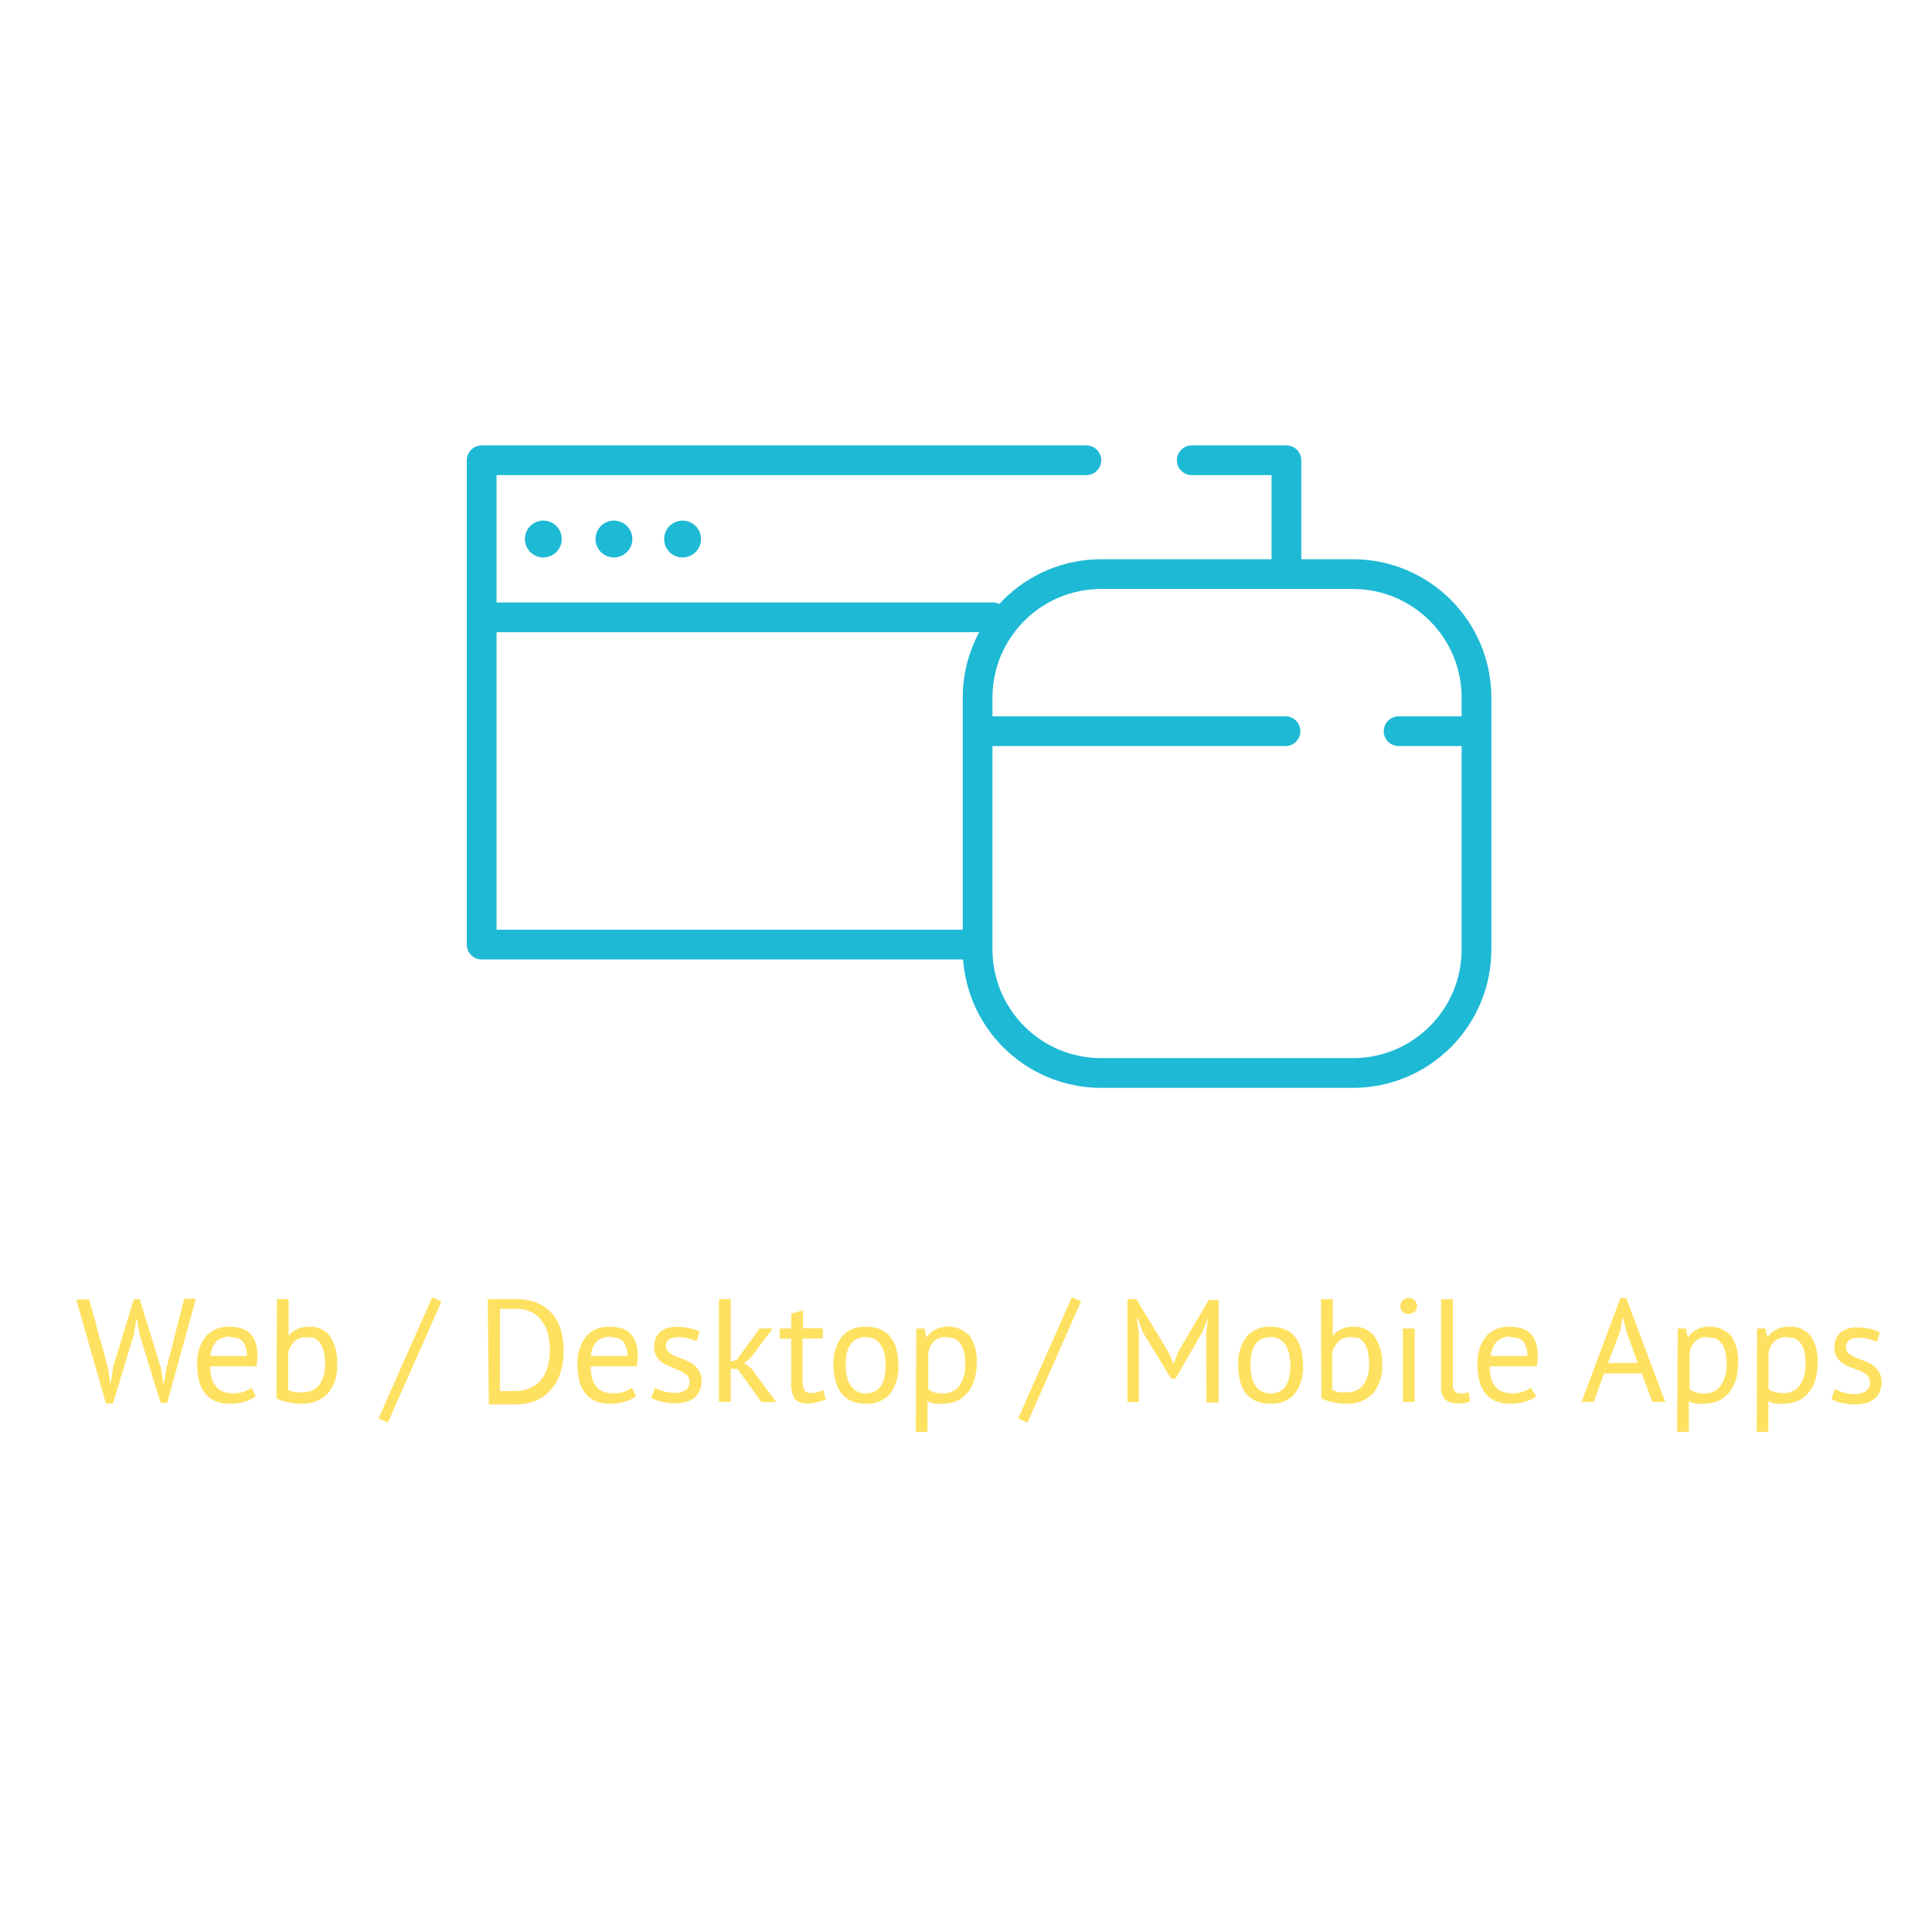
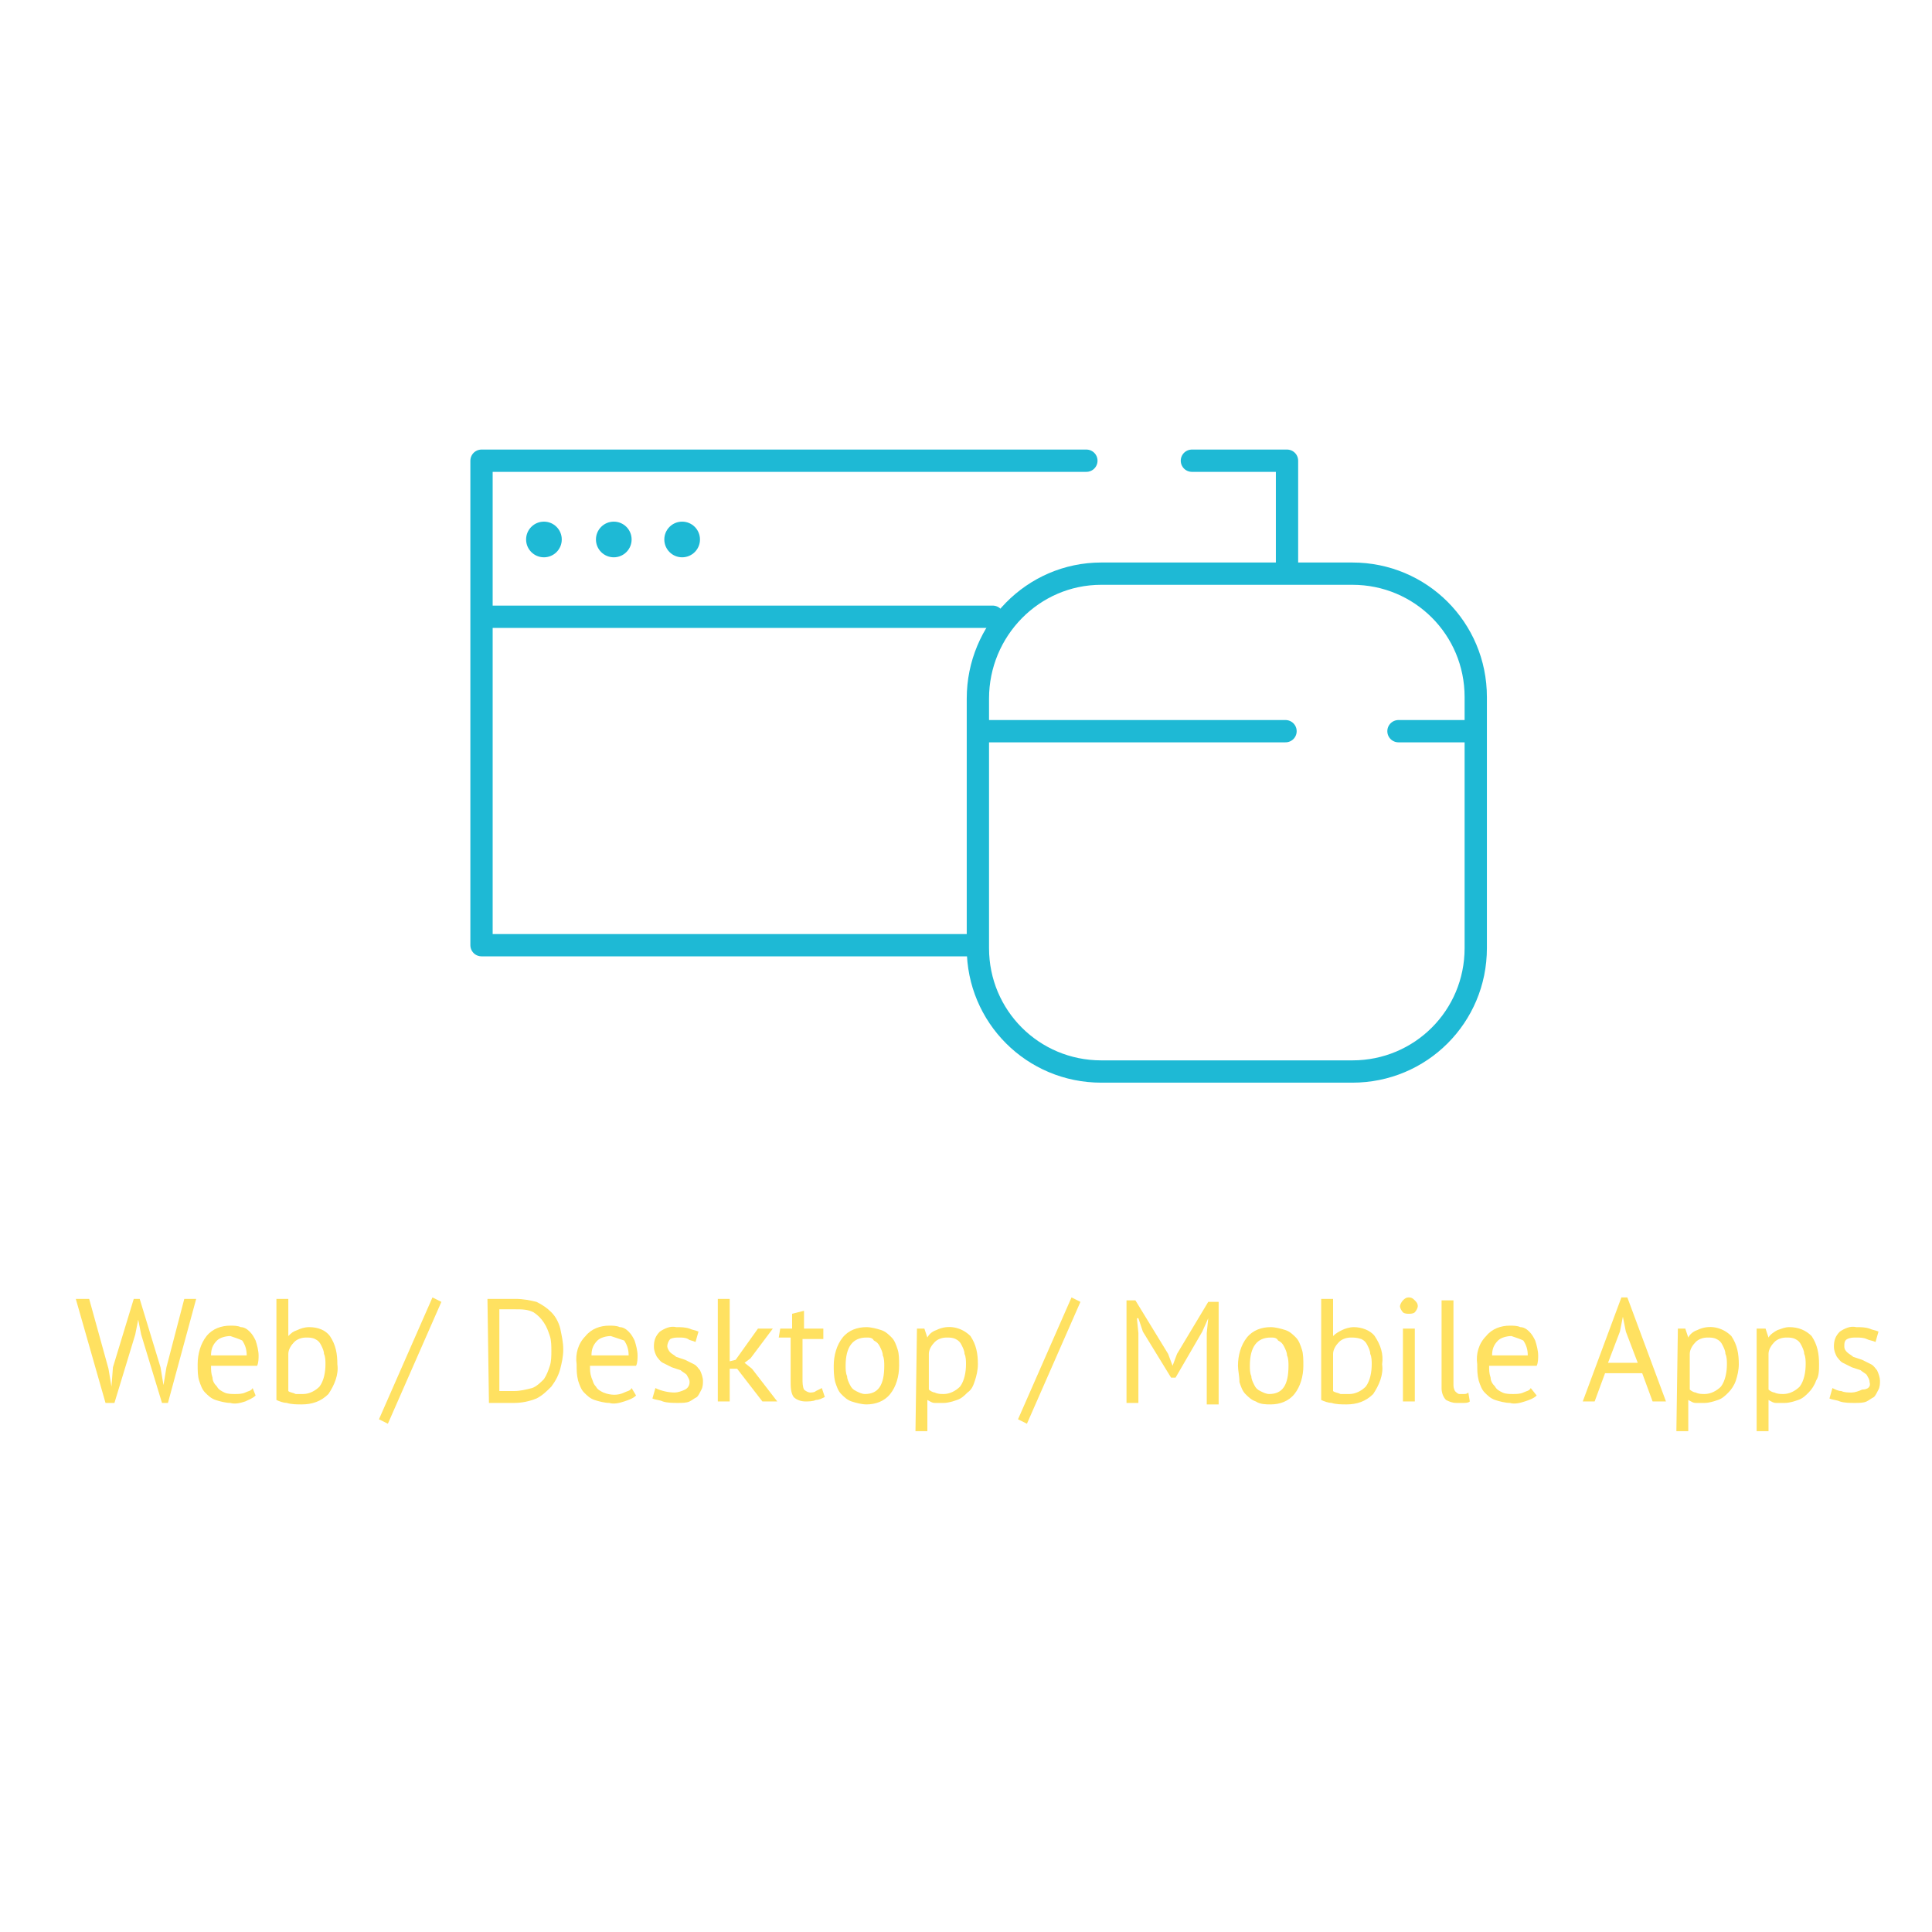
- <svg xmlns="http://www.w3.org/2000/svg" viewBox="0 0 130 130">
-   <defs>
-     <style>.a{fill:#ffe161;}.b{fill:none;stroke:#1eb9d5;stroke-linecap:round;stroke-linejoin:round;stroke-width:2px;}.c{fill:#1eb9d5;}</style>
-   </defs>
-   <path class="a" d="M7.27,92.05l.16,1.15h0L7.61,92,9,87.42h.4l1.43,4.63L11,93.2h0L11.22,92l1.17-4.61h.79l-1.93,7H10.8L9.4,89.81l-.18-1H9.17L9,89.82l-1.4,4.62H7.13l-2-7H6Z" />
-   <path class="a" d="M17.21,93.94a2.05,2.05,0,0,1-.74.37,3,3,0,0,1-1,.14,2.48,2.48,0,0,1-1-.18,1.85,1.85,0,0,1-.68-.52,2.15,2.15,0,0,1-.39-.82,3.92,3.92,0,0,1-.13-1.07,2.91,2.91,0,0,1,.56-1.92,2,2,0,0,1,1.61-.67,3.16,3.16,0,0,1,.68.08,1.5,1.5,0,0,1,.6.28,1.42,1.42,0,0,1,.43.59,2.53,2.53,0,0,1,.17,1,4.76,4.76,0,0,1-.06.72H14.15a3,3,0,0,0,.09.77,1.39,1.39,0,0,0,.28.57,1.09,1.09,0,0,0,.48.36,2,2,0,0,0,.74.12,2,2,0,0,0,.67-.12,1.6,1.6,0,0,0,.51-.27Zm-1.7-4a1.37,1.37,0,0,0-.93.3,1.6,1.6,0,0,0-.42,1h2.45a1.52,1.52,0,0,0-.29-1A1.06,1.06,0,0,0,15.51,90Z" />
-   <path class="a" d="M18.63,87.42h.79v2.46h0a1.59,1.59,0,0,1,.57-.45,2,2,0,0,1,.77-.16,1.72,1.72,0,0,1,1.44.62,3.06,3.06,0,0,1,.48,1.89,2.78,2.78,0,0,1-.63,2,2.34,2.34,0,0,1-1.78.67,3.94,3.94,0,0,1-1-.12,2.36,2.36,0,0,1-.67-.25Zm2,2.55a1.17,1.17,0,0,0-.8.27,1.65,1.65,0,0,0-.44.78v2.49a1.32,1.32,0,0,0,.45.17,3.31,3.31,0,0,0,.55,0,1.36,1.36,0,0,0,1.08-.47,2.33,2.33,0,0,0,.4-1.49,4.18,4.18,0,0,0-.07-.72,1.83,1.83,0,0,0-.22-.57,1.15,1.15,0,0,0-.38-.38A1.09,1.09,0,0,0,20.66,90Z" />
-   <path class="a" d="M29.08,87.3l.63.27L26.1,95.72l-.63-.28Z" />
-   <path class="a" d="M32.82,87.42l.42,0,.48,0h1a3.66,3.66,0,0,1,1.43.25,2.77,2.77,0,0,1,1,.72,3.06,3.06,0,0,1,.59,1.1,5.24,5.24,0,0,1,.19,1.42,4.62,4.62,0,0,1-.19,1.34,3.18,3.18,0,0,1-.57,1.15,3,3,0,0,1-1,.8,3.54,3.54,0,0,1-1.53.3h-.41l-.52,0-.5,0a1.17,1.17,0,0,1-.32,0Zm1.87.65H34.1l-.27,0-.19,0v5.53l.19,0h.76a2.55,2.55,0,0,0,1.16-.24,2,2,0,0,0,.75-.63,2.63,2.63,0,0,0,.4-.92A4.81,4.81,0,0,0,37,90.83a4.67,4.67,0,0,0-.11-1,2.48,2.48,0,0,0-.38-.88,1.94,1.94,0,0,0-.71-.65A2.28,2.28,0,0,0,34.69,88.07Z" />
-   <path class="a" d="M42.81,93.94a2.19,2.19,0,0,1-.75.37,3,3,0,0,1-1,.14,2.45,2.45,0,0,1-1-.18,1.77,1.77,0,0,1-.68-.52,2.33,2.33,0,0,1-.4-.82,4.38,4.38,0,0,1-.12-1.07,2.86,2.86,0,0,1,.56-1.92,2,2,0,0,1,1.61-.67,3.07,3.07,0,0,1,.67.08,1.39,1.39,0,0,1,.6.28,1.43,1.43,0,0,1,.44.59,2.53,2.53,0,0,1,.17,1,4.76,4.76,0,0,1-.06.72H39.75a3.5,3.5,0,0,0,.08.77,1.52,1.52,0,0,0,.28.57,1.18,1.18,0,0,0,.49.36,2.13,2.13,0,0,0,1.41,0,1.53,1.53,0,0,0,.5-.27Zm-1.7-4a1.37,1.37,0,0,0-.93.3,1.51,1.51,0,0,0-.42,1h2.45a1.52,1.52,0,0,0-.29-1A1.06,1.06,0,0,0,41.11,90Z" />
-   <path class="a" d="M46.4,93a.59.59,0,0,0-.18-.46,1.53,1.53,0,0,0-.44-.29L45.21,92a2.8,2.8,0,0,1-.58-.27,1.6,1.6,0,0,1-.44-.42,1.18,1.18,0,0,1-.17-.69,1.25,1.25,0,0,1,.4-1,1.69,1.69,0,0,1,1.13-.34,3.7,3.7,0,0,1,.89.1,3.09,3.09,0,0,1,.63.22l-.19.65a3.48,3.48,0,0,0-.55-.19,2.49,2.49,0,0,0-.68-.08,1.17,1.17,0,0,0-.64.14.59.59,0,0,0-.2.52A.51.51,0,0,0,45,91a2.56,2.56,0,0,0,.44.26l.58.22a2.75,2.75,0,0,1,.57.28,1.71,1.71,0,0,1,.44.45,1.3,1.3,0,0,1,.18.72,1.63,1.63,0,0,1-.11.59,1.13,1.13,0,0,1-.32.48,1.56,1.56,0,0,1-.54.31,2.37,2.37,0,0,1-.75.11,3.33,3.33,0,0,1-1-.11,2.76,2.76,0,0,1-.66-.25l.23-.68a3,3,0,0,0,1.34.35,1.34,1.34,0,0,0,.7-.17A.65.65,0,0,0,46.4,93Z" />
-   <path class="a" d="M49.63,92.11h-.46v2.22h-.79V87.42h.79v4.21l.41-.14,1.53-2.1H52l-1.51,2-.41.33.5.39,1.65,2.23h-1Z" />
-   <path class="a" d="M52.46,89.39h.78v-1l.79-.22v1.2h1.34v.69H54v2.74a1.6,1.6,0,0,0,.12.73.49.49,0,0,0,.44.21,1.69,1.69,0,0,0,.43-.05l.4-.15.18.61a3.14,3.14,0,0,1-.59.2,2.44,2.44,0,0,1-.68.08,1,1,0,0,1-.85-.34A2.06,2.06,0,0,1,53.24,93V90.08h-.78Z" />
-   <path class="a" d="M56.08,91.86a3,3,0,0,1,.56-1.92,2,2,0,0,1,1.61-.67,2.35,2.35,0,0,1,1,.19,1.75,1.75,0,0,1,.68.52,2.31,2.31,0,0,1,.39.82,3.9,3.9,0,0,1,.13,1.06,3,3,0,0,1-.56,1.93,2,2,0,0,1-1.6.66,2.43,2.43,0,0,1-1-.18,1.73,1.73,0,0,1-.67-.52,2.33,2.33,0,0,1-.4-.82A4,4,0,0,1,56.08,91.86Zm.82,0a3.38,3.38,0,0,0,.08.72,1.76,1.76,0,0,0,.23.61,1.15,1.15,0,0,0,.41.41,1.14,1.14,0,0,0,.63.16c.89,0,1.34-.63,1.34-1.9a3.48,3.48,0,0,0-.07-.73,1.8,1.8,0,0,0-.24-.6,1.15,1.15,0,0,0-.41-.41,1.21,1.21,0,0,0-.62-.15Q56.9,90,56.9,91.86Z" />
-   <path class="a" d="M61.66,89.39h.54l.15.6h0a1.44,1.44,0,0,1,.59-.53,2,2,0,0,1,2.29.4,2.93,2.93,0,0,1,.49,1.9,3.62,3.62,0,0,1-.17,1.13,2.28,2.28,0,0,1-.46.84,2,2,0,0,1-.71.54,2.35,2.35,0,0,1-.94.18,2.91,2.91,0,0,1-.57,0,1.8,1.8,0,0,1-.46-.16v2.06h-.79Zm2,.58a1.11,1.11,0,0,0-.79.26,1.42,1.42,0,0,0-.41.79v2.45a1.11,1.11,0,0,0,.4.22,2,2,0,0,0,.6.07,1.32,1.32,0,0,0,1.09-.51,2.44,2.44,0,0,0,.4-1.5,4,4,0,0,0-.07-.73,1.68,1.68,0,0,0-.22-.56,1.18,1.18,0,0,0-.4-.37A1.34,1.34,0,0,0,63.65,90Z" />
-   <path class="a" d="M72.12,87.3l.62.27-3.6,8.15-.63-.28Z" />
-   <path class="a" d="M81.17,89.69l.1-1h0l-.37.95-1.8,3.12H78.8l-1.91-3.13-.35-.94h-.05l.14,1v4.65h-.77V87.42h.61L78.63,91l.33.77h0l.31-.79,2.06-3.51H82v6.91h-.82Z" />
-   <path class="a" d="M83.32,91.86a2.89,2.89,0,0,1,.56-1.92,2,2,0,0,1,1.6-.67,2.43,2.43,0,0,1,1,.19,1.65,1.65,0,0,1,.67.52,2.33,2.33,0,0,1,.4.82,4.33,4.33,0,0,1,.13,1.06,3,3,0,0,1-.56,1.93,2,2,0,0,1-1.61.66,2.35,2.35,0,0,1-1-.18,1.85,1.85,0,0,1-.68-.52,2.15,2.15,0,0,1-.39-.82A4,4,0,0,1,83.32,91.86Zm.82,0a3.38,3.38,0,0,0,.07.72,2,2,0,0,0,.23.61,1.27,1.27,0,0,0,.42.41,1.12,1.12,0,0,0,.62.16c.9,0,1.35-.63,1.35-1.9a3.47,3.47,0,0,0-.08-.73,1.79,1.79,0,0,0-.23-.6,1.24,1.24,0,0,0-.41-.41,1.25,1.25,0,0,0-.63-.15C84.59,90,84.14,90.59,84.14,91.86Z" />
-   <path class="a" d="M88.89,87.42h.79v2.46h0a1.62,1.62,0,0,1,.58-.45,1.93,1.93,0,0,1,.77-.16,1.7,1.7,0,0,1,1.43.62A3.06,3.06,0,0,1,93,91.78a2.78,2.78,0,0,1-.63,2,2.31,2.31,0,0,1-1.78.67,3.86,3.86,0,0,1-1-.12,2.45,2.45,0,0,1-.68-.25Zm2,2.55a1.16,1.16,0,0,0-.8.27,1.58,1.58,0,0,0-.45.78v2.49a1.47,1.47,0,0,0,.46.17,3.21,3.21,0,0,0,.55,0,1.33,1.33,0,0,0,1.07-.47,2.27,2.27,0,0,0,.4-1.49,3.38,3.38,0,0,0-.07-.72,1.61,1.61,0,0,0-.21-.57,1.25,1.25,0,0,0-.38-.38A1.14,1.14,0,0,0,90.93,90Z" />
-   <path class="a" d="M94.23,87.89a.56.56,0,0,1,.15-.39.5.5,0,0,1,.39-.16.56.56,0,0,1,.41.16.54.54,0,0,1,.17.39.5.5,0,0,1-.17.38.64.64,0,0,1-.41.14.56.56,0,0,1-.39-.14A.52.52,0,0,1,94.23,87.89Zm.17,1.5h.79v4.94H94.4Z" />
-   <path class="a" d="M97.76,93.12a.86.86,0,0,0,.11.49.42.42,0,0,0,.34.15l.28,0a1.17,1.17,0,0,0,.33-.09l.09.62a1.28,1.28,0,0,1-.44.13,2.32,2.32,0,0,1-.49,0,1.06,1.06,0,0,1-.73-.25,1.09,1.09,0,0,1-.28-.85V87.42h.79Z" />
-   <path class="a" d="M103.37,93.94a2.19,2.19,0,0,1-.75.37,3,3,0,0,1-1,.14,2.45,2.45,0,0,1-1-.18,1.77,1.77,0,0,1-.68-.52,2.33,2.33,0,0,1-.4-.82,4.38,4.38,0,0,1-.12-1.07,2.86,2.86,0,0,1,.56-1.92,2,2,0,0,1,1.61-.67,3.07,3.07,0,0,1,.67.08,1.39,1.39,0,0,1,.6.28,1.43,1.43,0,0,1,.44.59,2.53,2.53,0,0,1,.17,1,4.76,4.76,0,0,1-.06.72h-3.17a3,3,0,0,0,.09.77,1.37,1.37,0,0,0,.27.57,1.18,1.18,0,0,0,.49.36,2,2,0,0,0,.74.12,2,2,0,0,0,.67-.12,1.53,1.53,0,0,0,.5-.27Zm-1.7-4a1.37,1.37,0,0,0-.93.3,1.51,1.51,0,0,0-.42,1h2.45a1.52,1.52,0,0,0-.29-1A1.06,1.06,0,0,0,101.67,90Z" />
-   <path class="a" d="M110.47,92.42h-2.54l-.69,1.91h-.82l2.62-7h.38l2.63,7h-.87Zm-2.27-.71h2l-.76-2.11-.25-1h0L109,89.62Z" />
-   <path class="a" d="M112.89,89.39h.54l.15.6h0a1.5,1.5,0,0,1,.59-.53,2,2,0,0,1,2.29.4,2.93,2.93,0,0,1,.49,1.9,4,4,0,0,1-.16,1.13,2.6,2.6,0,0,1-.46.84,2.13,2.13,0,0,1-.72.54,2.34,2.34,0,0,1-.93.18,3,3,0,0,1-.58,0,2,2,0,0,1-.46-.16v2.06h-.79Zm2,.58a1.11,1.11,0,0,0-.79.26,1.42,1.42,0,0,0-.41.79v2.45a1.2,1.2,0,0,0,.4.22,2,2,0,0,0,.61.07,1.31,1.31,0,0,0,1.08-.51,2.44,2.44,0,0,0,.4-1.5,4,4,0,0,0-.07-.73,1.68,1.68,0,0,0-.22-.56,1.18,1.18,0,0,0-.4-.37A1.34,1.34,0,0,0,114.88,90Z" />
-   <path class="a" d="M118.23,89.39h.55l.15.6h0a1.57,1.57,0,0,1,.59-.53,1.85,1.85,0,0,1,.83-.19,1.79,1.79,0,0,1,1.47.59,3,3,0,0,1,.48,1.9,3.63,3.63,0,0,1-.16,1.13,2.43,2.43,0,0,1-.46.84,2.1,2.1,0,0,1-.71.54,2.39,2.39,0,0,1-.94.18,3.09,3.09,0,0,1-.58,0,2.11,2.11,0,0,1-.46-.16v2.06h-.79Zm2,.58a1.14,1.14,0,0,0-.8.26A1.48,1.48,0,0,0,119,91v2.45a1.25,1.25,0,0,0,.41.22,2,2,0,0,0,.6.07,1.28,1.28,0,0,0,1.08-.51,2.37,2.37,0,0,0,.4-1.5,4.07,4.07,0,0,0-.06-.73,1.5,1.5,0,0,0-.23-.56,1.06,1.06,0,0,0-.39-.37A1.34,1.34,0,0,0,120.23,90Z" />
-   <path class="a" d="M125.82,93a.59.59,0,0,0-.18-.46,1.53,1.53,0,0,0-.44-.29l-.58-.21a3,3,0,0,1-.57-.27,1.6,1.6,0,0,1-.44-.42,1.18,1.18,0,0,1-.18-.69,1.26,1.26,0,0,1,.41-1,1.67,1.67,0,0,1,1.12-.34,3.73,3.73,0,0,1,.9.1,3.09,3.09,0,0,1,.63.22l-.19.65a3.87,3.87,0,0,0-.55-.19,2.51,2.51,0,0,0-.69-.08,1.13,1.13,0,0,0-.63.14.59.59,0,0,0-.21.52.49.49,0,0,0,.18.4,2.56,2.56,0,0,0,.44.26l.57.22a2.83,2.83,0,0,1,.58.28,1.71,1.71,0,0,1,.44.45,1.3,1.3,0,0,1,.18.72,1.63,1.63,0,0,1-.11.59,1.13,1.13,0,0,1-.32.48,1.56,1.56,0,0,1-.54.31,2.37,2.37,0,0,1-.75.11,3.33,3.33,0,0,1-1-.11,2.61,2.61,0,0,1-.66-.25l.23-.68a2.48,2.48,0,0,0,.6.24,2.65,2.65,0,0,0,.74.11,1.37,1.37,0,0,0,.7-.17A.65.65,0,0,0,125.82,93Z" />
-   <line class="b" x1="94.11" y1="49.2" x2="99.16" y2="49.2" />
-   <line class="b" x1="66.49" y1="49.2" x2="86.5" y2="49.2" />
-   <line class="b" x1="32.71" y1="41.54" x2="66.81" y2="41.54" />
-   <rect class="b" x="65.78" y="38.63" width="33.57" height="33.57" rx="8.32" />
-   <polyline class="b" points="80.19 30.97 86.56 30.97 86.56 38.34" />
-   <polyline class="b" points="65.37 63.56 32.41 63.56 32.41 30.97 73.1 30.97" />
-   <circle class="c" cx="36.56" cy="36.27" r="1.24" />
-   <circle class="c" cx="41.31" cy="36.27" r="1.24" />
-   <circle class="c" cx="45.93" cy="36.27" r="1.24" />
+ <svg xmlns="http://www.w3.org/2000/svg" version="1.1" id="Layer_1" x="0px" y="0px" viewBox="0 0 130 130" style="enable-background:new 0 0 130 130;" xml:space="preserve">
+   <style type="text/css">
+ 	.st0{fill:#FFE161;}
+ 	.st1{fill:none;stroke:#1EB9D5;stroke-width:1.5;stroke-linecap:round;stroke-linejoin:round;}
+ 	.st2{fill:#1EB9D5;}
+ </style>
+   <path class="st0" d="M7.3,92.1l0.2,1.2l0,0L7.6,92L9,87.4h0.4l1.4,4.6l0.2,1.2l0,0l0.2-1.2l1.2-4.6h0.8l-1.9,7h-0.4l-1.4-4.6l-0.2-1  h0l-0.2,1l-1.4,4.6H7.1l-2-7H6L7.3,92.1z" />
+   <path class="st0" d="M17.2,93.9c-0.2,0.2-0.5,0.3-0.7,0.4c-0.3,0.1-0.7,0.2-1,0.1c-0.3,0-0.7-0.1-1-0.2c-0.3-0.1-0.5-0.3-0.7-0.5  c-0.2-0.2-0.3-0.5-0.4-0.8c-0.1-0.3-0.1-0.7-0.1-1.1c0-0.7,0.2-1.4,0.6-1.9c0.4-0.5,1-0.7,1.6-0.7c0.2,0,0.5,0,0.7,0.1  c0.2,0,0.4,0.1,0.6,0.3c0.2,0.2,0.3,0.4,0.4,0.6c0.1,0.3,0.2,0.7,0.2,1c0,0.2,0,0.5-0.1,0.7h-3.1c0,0.3,0,0.5,0.1,0.8  c0,0.2,0.1,0.4,0.3,0.6c0.1,0.2,0.3,0.3,0.5,0.4c0.2,0.1,0.5,0.1,0.7,0.1c0.2,0,0.5,0,0.7-0.1c0.2-0.1,0.4-0.1,0.5-0.3L17.2,93.9z   M15.5,89.9c-0.3,0-0.7,0.1-0.9,0.3c-0.3,0.3-0.4,0.6-0.4,1h2.4c0-0.4-0.1-0.7-0.3-1C16.1,90.1,15.8,90,15.5,89.9L15.5,89.9z" />
+   <path class="st0" d="M18.6,87.4h0.8v2.5l0,0c0.2-0.2,0.3-0.3,0.6-0.4c0.2-0.1,0.5-0.2,0.8-0.2c0.6,0,1.1,0.2,1.4,0.6  c0.4,0.6,0.5,1.2,0.5,1.9c0.1,0.7-0.2,1.4-0.6,2c-0.5,0.5-1.1,0.7-1.8,0.7c-0.3,0-0.7,0-1-0.1c-0.2,0-0.5-0.1-0.7-0.2L18.6,87.4z   M20.6,90c-0.3,0-0.6,0.1-0.8,0.3c-0.2,0.2-0.4,0.5-0.4,0.8v2.5c0.1,0.1,0.3,0.1,0.5,0.2c0.2,0,0.4,0,0.5,0c0.4,0,0.8-0.2,1.1-0.5  c0.3-0.4,0.4-1,0.4-1.5c0-0.2,0-0.5-0.1-0.7c0-0.2-0.1-0.4-0.2-0.6c-0.1-0.2-0.2-0.3-0.4-0.4C21,90,20.8,90,20.6,90L20.6,90z" />
+   <path class="st0" d="M29.1,87.3l0.6,0.3l-3.6,8.2l-0.6-0.3L29.1,87.3z" />
+   <path class="st0" d="M32.8,87.4h0.4h0.5h1c0.5,0,1,0.1,1.4,0.2c0.4,0.2,0.7,0.4,1,0.7c0.3,0.3,0.5,0.7,0.6,1.1  c0.1,0.5,0.2,0.9,0.2,1.4c0,0.5-0.1,0.9-0.2,1.3c-0.1,0.4-0.3,0.8-0.6,1.2c-0.3,0.3-0.6,0.6-1,0.8c-0.5,0.2-1,0.3-1.5,0.3h-0.4h-0.5  h-0.5c-0.1,0-0.2,0-0.3,0L32.8,87.4z M34.7,88.1h-0.6h-0.3h-0.2v5.5h0.2h0.8c0.4,0,0.8-0.1,1.2-0.2c0.3-0.1,0.6-0.4,0.8-0.6  c0.2-0.3,0.3-0.6,0.4-0.9c0.1-0.3,0.1-0.7,0.1-1c0-0.3,0-0.7-0.1-1c-0.1-0.3-0.2-0.6-0.4-0.9c-0.2-0.3-0.4-0.5-0.7-0.7  C35.5,88.1,35.1,88.1,34.7,88.1z" />
+   <path class="st0" d="M42.8,93.9c-0.2,0.2-0.5,0.3-0.8,0.4c-0.3,0.1-0.7,0.2-1,0.1c-0.3,0-0.7-0.1-1-0.2c-0.3-0.1-0.5-0.3-0.7-0.5  c-0.2-0.2-0.3-0.5-0.4-0.8c-0.1-0.4-0.1-0.7-0.1-1.1c-0.1-0.7,0.1-1.4,0.6-1.9c0.4-0.5,1-0.7,1.6-0.7c0.2,0,0.5,0,0.7,0.1  c0.2,0,0.4,0.1,0.6,0.3c0.2,0.2,0.3,0.4,0.4,0.6c0.1,0.3,0.2,0.7,0.2,1c0,0.2,0,0.5-0.1,0.7h-3.1c0,0.3,0,0.5,0.1,0.8  c0.1,0.2,0.1,0.4,0.3,0.6c0.1,0.2,0.3,0.3,0.5,0.4c0.5,0.2,1,0.2,1.4,0c0.2-0.1,0.4-0.1,0.5-0.3L42.8,93.9z M41.1,89.9  c-0.3,0-0.7,0.1-0.9,0.3c-0.3,0.3-0.4,0.6-0.4,1h2.5c0-0.4-0.1-0.7-0.3-1C41.7,90.1,41.4,90,41.1,89.9L41.1,89.9z" />
+   <path class="st0" d="M46.4,93c0-0.2-0.1-0.3-0.2-0.5c-0.1-0.1-0.3-0.2-0.4-0.3L45.2,92c-0.2-0.1-0.4-0.2-0.6-0.3  c-0.2-0.1-0.3-0.3-0.4-0.4c-0.1-0.2-0.2-0.4-0.2-0.7c0-0.4,0.1-0.7,0.4-1c0.3-0.2,0.7-0.4,1.1-0.3c0.3,0,0.6,0,0.9,0.1  c0.2,0.1,0.4,0.1,0.6,0.2l-0.2,0.7c-0.2-0.1-0.4-0.1-0.5-0.2C46.1,90,45.9,90,45.7,90c-0.2,0-0.4,0-0.6,0.1  c-0.1,0.1-0.2,0.3-0.2,0.5c0,0.1,0.1,0.3,0.2,0.4c0.1,0.1,0.3,0.2,0.4,0.3l0.6,0.2c0.2,0.1,0.4,0.2,0.6,0.3c0.2,0.1,0.3,0.3,0.4,0.4  c0.1,0.2,0.2,0.5,0.2,0.7c0,0.2,0,0.4-0.1,0.6c-0.1,0.2-0.2,0.4-0.3,0.5c-0.2,0.1-0.3,0.2-0.5,0.3c-0.2,0.1-0.5,0.1-0.8,0.1  c-0.3,0-0.7,0-1-0.1c-0.2-0.1-0.5-0.1-0.7-0.2l0.2-0.7c0.4,0.2,0.9,0.3,1.3,0.3c0.2,0,0.5-0.1,0.7-0.2C46.3,93.4,46.4,93.2,46.4,93z  " />
+   <path class="st0" d="M49.6,92.1h-0.5v2.2h-0.8v-6.9h0.8v4.2l0.4-0.1l1.5-2.1H52l-1.5,2l-0.4,0.3l0.5,0.4l1.7,2.2h-1L49.6,92.1z" />
+   <path class="st0" d="M52.5,89.4h0.8v-1l0.8-0.2v1.2h1.3v0.7H54v2.7c0,0.2,0,0.5,0.1,0.7c0.1,0.1,0.3,0.2,0.4,0.2  c0.1,0,0.3,0,0.4-0.1l0.4-0.2l0.2,0.6c-0.2,0.1-0.4,0.2-0.6,0.2c-0.2,0.1-0.5,0.1-0.7,0.1c-0.3,0-0.6-0.1-0.8-0.3  c-0.2-0.3-0.2-0.7-0.2-1.1v-2.9h-0.8L52.5,89.4z" />
+   <path class="st0" d="M56.1,91.9c0-0.7,0.2-1.4,0.6-1.9c0.4-0.5,1-0.7,1.6-0.7c0.3,0,0.7,0.1,1,0.2c0.3,0.1,0.5,0.3,0.7,0.5  c0.2,0.2,0.3,0.5,0.4,0.8c0.1,0.3,0.1,0.7,0.1,1.1c0,0.7-0.2,1.4-0.6,1.9c-0.4,0.5-1,0.7-1.6,0.7c-0.3,0-0.7-0.1-1-0.2  c-0.3-0.1-0.5-0.3-0.7-0.5c-0.2-0.2-0.3-0.5-0.4-0.8C56.1,92.6,56.1,92.2,56.1,91.9z M56.9,91.9c0,0.2,0,0.5,0.1,0.7  c0,0.2,0.1,0.4,0.2,0.6c0.1,0.2,0.2,0.3,0.4,0.4c0.2,0.1,0.4,0.2,0.6,0.2c0.9,0,1.3-0.6,1.3-1.9c0-0.2,0-0.5-0.1-0.7  c0-0.2-0.1-0.4-0.2-0.6c-0.1-0.2-0.2-0.3-0.4-0.4C58.7,90,58.5,90,58.3,90C57.4,90,56.9,90.6,56.9,91.9z" />
+   <path class="st0" d="M61.7,89.4h0.5l0.2,0.6l0,0c0.1-0.2,0.3-0.4,0.6-0.5c0.8-0.4,1.7-0.2,2.3,0.4c0.4,0.6,0.5,1.2,0.5,1.9  c0,0.4-0.1,0.8-0.2,1.1c-0.1,0.3-0.2,0.6-0.5,0.8c-0.2,0.2-0.4,0.4-0.7,0.5c-0.3,0.1-0.6,0.2-0.9,0.2c-0.2,0-0.4,0-0.6,0  c-0.2,0-0.3-0.1-0.5-0.2v2.1h-0.8L61.7,89.4z M63.7,90c-0.3,0-0.6,0.1-0.8,0.3c-0.2,0.2-0.4,0.5-0.4,0.8v2.4  c0.1,0.1,0.3,0.2,0.4,0.2c0.2,0.1,0.4,0.1,0.6,0.1c0.4,0,0.8-0.2,1.1-0.5c0.3-0.4,0.4-1,0.4-1.5c0-0.2,0-0.5-0.1-0.7  c0-0.2-0.1-0.4-0.2-0.6c-0.1-0.2-0.2-0.3-0.4-0.4C64.1,90,63.9,90,63.7,90L63.7,90z" />
+   <path class="st0" d="M72.1,87.3l0.6,0.3l-3.6,8.2l-0.6-0.3L72.1,87.3z" />
+   <path class="st0" d="M81.2,89.7l0.1-1l0,0l-0.4,0.9l-1.8,3.1h-0.3l-1.9-3.1l-0.3-0.9h-0.1l0.1,1v4.7h-0.8v-6.9h0.6l2.2,3.6l0.3,0.8  l0,0l0.3-0.8l2.1-3.5H82v6.9h-0.8L81.2,89.7z" />
+   <path class="st0" d="M83.3,91.9c0-0.7,0.2-1.4,0.6-1.9c0.4-0.5,1-0.7,1.6-0.7c0.3,0,0.7,0.1,1,0.2c0.3,0.1,0.5,0.3,0.7,0.5  c0.2,0.2,0.3,0.5,0.4,0.8c0.1,0.3,0.1,0.7,0.1,1.1c0,0.7-0.2,1.4-0.6,1.9c-0.4,0.5-1,0.7-1.6,0.7c-0.3,0-0.7,0-1-0.2  c-0.3-0.1-0.5-0.3-0.7-0.5c-0.2-0.2-0.3-0.5-0.4-0.8C83.4,92.6,83.3,92.2,83.3,91.9z M84.1,91.9c0,0.2,0,0.5,0.1,0.7  c0,0.2,0.1,0.4,0.2,0.6c0.1,0.2,0.2,0.3,0.4,0.4c0.2,0.1,0.4,0.2,0.6,0.2c0.9,0,1.3-0.6,1.3-1.9c0-0.2,0-0.5-0.1-0.7  c0-0.2-0.1-0.4-0.2-0.6c-0.1-0.2-0.2-0.3-0.4-0.4C85.9,90,85.7,90,85.5,90C84.6,90,84.1,90.6,84.1,91.9z" />
+   <path class="st0" d="M88.9,87.4h0.8v2.5l0,0c0.2-0.2,0.4-0.3,0.6-0.4c0.2-0.1,0.5-0.2,0.8-0.2c0.5,0,1.1,0.2,1.4,0.6  c0.4,0.6,0.6,1.2,0.5,1.9c0.1,0.7-0.2,1.4-0.6,2c-0.5,0.5-1.1,0.7-1.8,0.7c-0.3,0-0.7,0-1-0.1c-0.2,0-0.5-0.1-0.7-0.2L88.9,87.4z   M90.9,90c-0.3,0-0.6,0.1-0.8,0.3c-0.2,0.2-0.4,0.5-0.4,0.8v2.5c0.1,0.1,0.3,0.1,0.5,0.2c0.2,0,0.4,0,0.6,0c0.4,0,0.8-0.2,1.1-0.5  c0.3-0.4,0.4-1,0.4-1.5c0-0.2,0-0.5-0.1-0.7c0-0.2-0.1-0.4-0.2-0.6c-0.1-0.2-0.2-0.3-0.4-0.4C91.3,90,91.1,90,90.9,90L90.9,90z" />
+   <path class="st0" d="M94.2,87.9c0-0.1,0.1-0.3,0.2-0.4c0.1-0.1,0.2-0.2,0.4-0.2c0.2,0,0.3,0.1,0.4,0.2c0.1,0.1,0.2,0.2,0.2,0.4  c0,0.1-0.1,0.3-0.2,0.4c-0.1,0.1-0.3,0.1-0.4,0.1c-0.1,0-0.3,0-0.4-0.1C94.3,88.2,94.2,88,94.2,87.9z M94.4,89.4h0.8v4.9h-0.8V89.4z  " />
+   <path class="st0" d="M97.8,93.1c0,0.2,0,0.3,0.1,0.5c0.1,0.1,0.2,0.2,0.3,0.2h0.3c0.1,0,0.2,0,0.3-0.1l0.1,0.6  c-0.1,0.1-0.3,0.1-0.4,0.1c-0.2,0-0.3,0-0.5,0c-0.3,0-0.5-0.1-0.7-0.2c-0.2-0.2-0.3-0.5-0.3-0.8v-5.9h0.8L97.8,93.1z" />
+   <path class="st0" d="M103.4,93.9c-0.2,0.2-0.5,0.3-0.8,0.4c-0.3,0.1-0.7,0.2-1,0.1c-0.3,0-0.7-0.1-1-0.2c-0.3-0.1-0.5-0.3-0.7-0.5  c-0.2-0.2-0.3-0.5-0.4-0.8c-0.1-0.4-0.1-0.7-0.1-1.1c-0.1-0.7,0.1-1.4,0.6-1.9c0.4-0.5,1-0.7,1.6-0.7c0.2,0,0.5,0,0.7,0.1  c0.2,0,0.4,0.1,0.6,0.3c0.2,0.2,0.3,0.4,0.4,0.6c0.1,0.3,0.2,0.7,0.2,1c0,0.2,0,0.5-0.1,0.7h-3.2c0,0.3,0,0.5,0.1,0.8  c0,0.2,0.1,0.4,0.3,0.6c0.1,0.2,0.3,0.3,0.5,0.4c0.2,0.1,0.5,0.1,0.7,0.1c0.2,0,0.5,0,0.7-0.1c0.2-0.1,0.4-0.1,0.5-0.3L103.4,93.9z   M101.7,89.9c-0.3,0-0.7,0.1-0.9,0.3c-0.3,0.3-0.4,0.6-0.4,1h2.4c0-0.4-0.1-0.7-0.3-1C102.3,90.1,102,90,101.7,89.9L101.7,89.9z" />
+   <path class="st0" d="M110.5,92.4h-2.5l-0.7,1.9h-0.8l2.6-7h0.4l2.6,7h-0.9L110.5,92.4z M108.2,91.7h2l-0.8-2.1l-0.2-1l0,0l-0.2,1  L108.2,91.7z" />
+   <path class="st0" d="M112.9,89.4h0.5l0.2,0.6l0,0c0.1-0.2,0.3-0.4,0.6-0.5c0.8-0.4,1.7-0.2,2.3,0.4c0.4,0.6,0.5,1.2,0.5,1.9  c0,0.4-0.1,0.8-0.2,1.1c-0.1,0.3-0.3,0.6-0.5,0.8c-0.2,0.2-0.4,0.4-0.7,0.5c-0.3,0.1-0.6,0.2-0.9,0.2c-0.2,0-0.4,0-0.6,0  c-0.2,0-0.3-0.1-0.5-0.2v2.1h-0.8L112.9,89.4z M114.9,90c-0.3,0-0.6,0.1-0.8,0.3c-0.2,0.2-0.4,0.5-0.4,0.8v2.4  c0.1,0.1,0.3,0.2,0.4,0.2c0.2,0.1,0.4,0.1,0.6,0.1c0.4,0,0.8-0.2,1.1-0.5c0.3-0.4,0.4-1,0.4-1.5c0-0.2,0-0.5-0.1-0.7  c0-0.2-0.1-0.4-0.2-0.6c-0.1-0.2-0.2-0.3-0.4-0.4C115.3,90,115.1,90,114.9,90L114.9,90z" />
+   <path class="st0" d="M118.2,89.4h0.6l0.2,0.6l0,0c0.1-0.2,0.4-0.4,0.6-0.5c0.3-0.1,0.5-0.2,0.8-0.2c0.6,0,1.1,0.2,1.5,0.6  c0.4,0.6,0.5,1.2,0.5,1.9c0,0.4,0,0.8-0.2,1.1c-0.1,0.3-0.3,0.6-0.5,0.8c-0.2,0.2-0.4,0.4-0.7,0.5c-0.3,0.1-0.6,0.2-0.9,0.2  c-0.2,0-0.4,0-0.6,0c-0.2,0-0.3-0.1-0.5-0.2v2.1h-0.8L118.2,89.4z M120.2,90c-0.3,0-0.6,0.1-0.8,0.3c-0.2,0.2-0.4,0.5-0.4,0.8v2.4  c0.1,0.1,0.3,0.2,0.4,0.2c0.2,0.1,0.4,0.1,0.6,0.1c0.4,0,0.8-0.2,1.1-0.5c0.3-0.4,0.4-1,0.4-1.5c0-0.2,0-0.5-0.1-0.7  c0-0.2-0.1-0.4-0.2-0.6c-0.1-0.2-0.2-0.3-0.4-0.4C120.6,90,120.4,90,120.2,90L120.2,90z" />
+   <path class="st0" d="M125.8,93c0-0.2-0.1-0.3-0.2-0.5c-0.1-0.1-0.3-0.2-0.4-0.3l-0.6-0.2c-0.2-0.1-0.4-0.2-0.6-0.3  c-0.2-0.1-0.3-0.3-0.4-0.4c-0.1-0.2-0.2-0.4-0.2-0.7c0-0.4,0.1-0.7,0.4-1c0.3-0.2,0.7-0.4,1.1-0.3c0.3,0,0.6,0,0.9,0.1  c0.2,0.1,0.4,0.1,0.6,0.2l-0.2,0.7c-0.2-0.1-0.4-0.1-0.6-0.2c-0.2-0.1-0.5-0.1-0.7-0.1c-0.2,0-0.4,0-0.6,0.1  c-0.2,0.1-0.2,0.3-0.2,0.5c0,0.2,0.1,0.3,0.2,0.4c0.1,0.1,0.3,0.2,0.4,0.3l0.6,0.2c0.2,0.1,0.4,0.2,0.6,0.3c0.2,0.1,0.3,0.3,0.4,0.4  c0.1,0.2,0.2,0.5,0.2,0.7c0,0.2,0,0.4-0.1,0.6c-0.1,0.2-0.2,0.4-0.3,0.5c-0.2,0.1-0.3,0.2-0.5,0.3c-0.2,0.1-0.5,0.1-0.8,0.1  c-0.3,0-0.7,0-1-0.1c-0.2-0.1-0.5-0.1-0.7-0.2l0.2-0.7c0.2,0.1,0.4,0.2,0.6,0.2c0.2,0.1,0.5,0.1,0.7,0.1c0.2,0,0.5-0.1,0.7-0.2  C125.7,93.5,125.9,93.3,125.8,93z" />
+   <line class="st1" x1="94.1" y1="49.2" x2="99.2" y2="49.2" />
+   <line class="st1" x1="66.5" y1="49.2" x2="86.5" y2="49.2" />
+   <line class="st1" x1="32.7" y1="41.5" x2="66.8" y2="41.5" />
+   <path class="st1" d="M74.1,38.6H91c4.6,0,8.3,3.7,8.3,8.3v16.9c0,4.6-3.7,8.3-8.3,8.3H74.1c-4.6,0-8.3-3.7-8.3-8.3V47  C65.8,42.4,69.5,38.6,74.1,38.6z" />
+   <polyline class="st1" points="80.2,31 86.6,31 86.6,38.3 " />
+   <polyline class="st1" points="65.4,63.6 32.4,63.6 32.4,31 73.1,31 " />
+   <circle class="st2" cx="36.6" cy="36.3" r="1.2" />
+   <circle class="st2" cx="41.3" cy="36.3" r="1.2" />
+   <circle class="st2" cx="45.9" cy="36.3" r="1.2" />
</svg>
